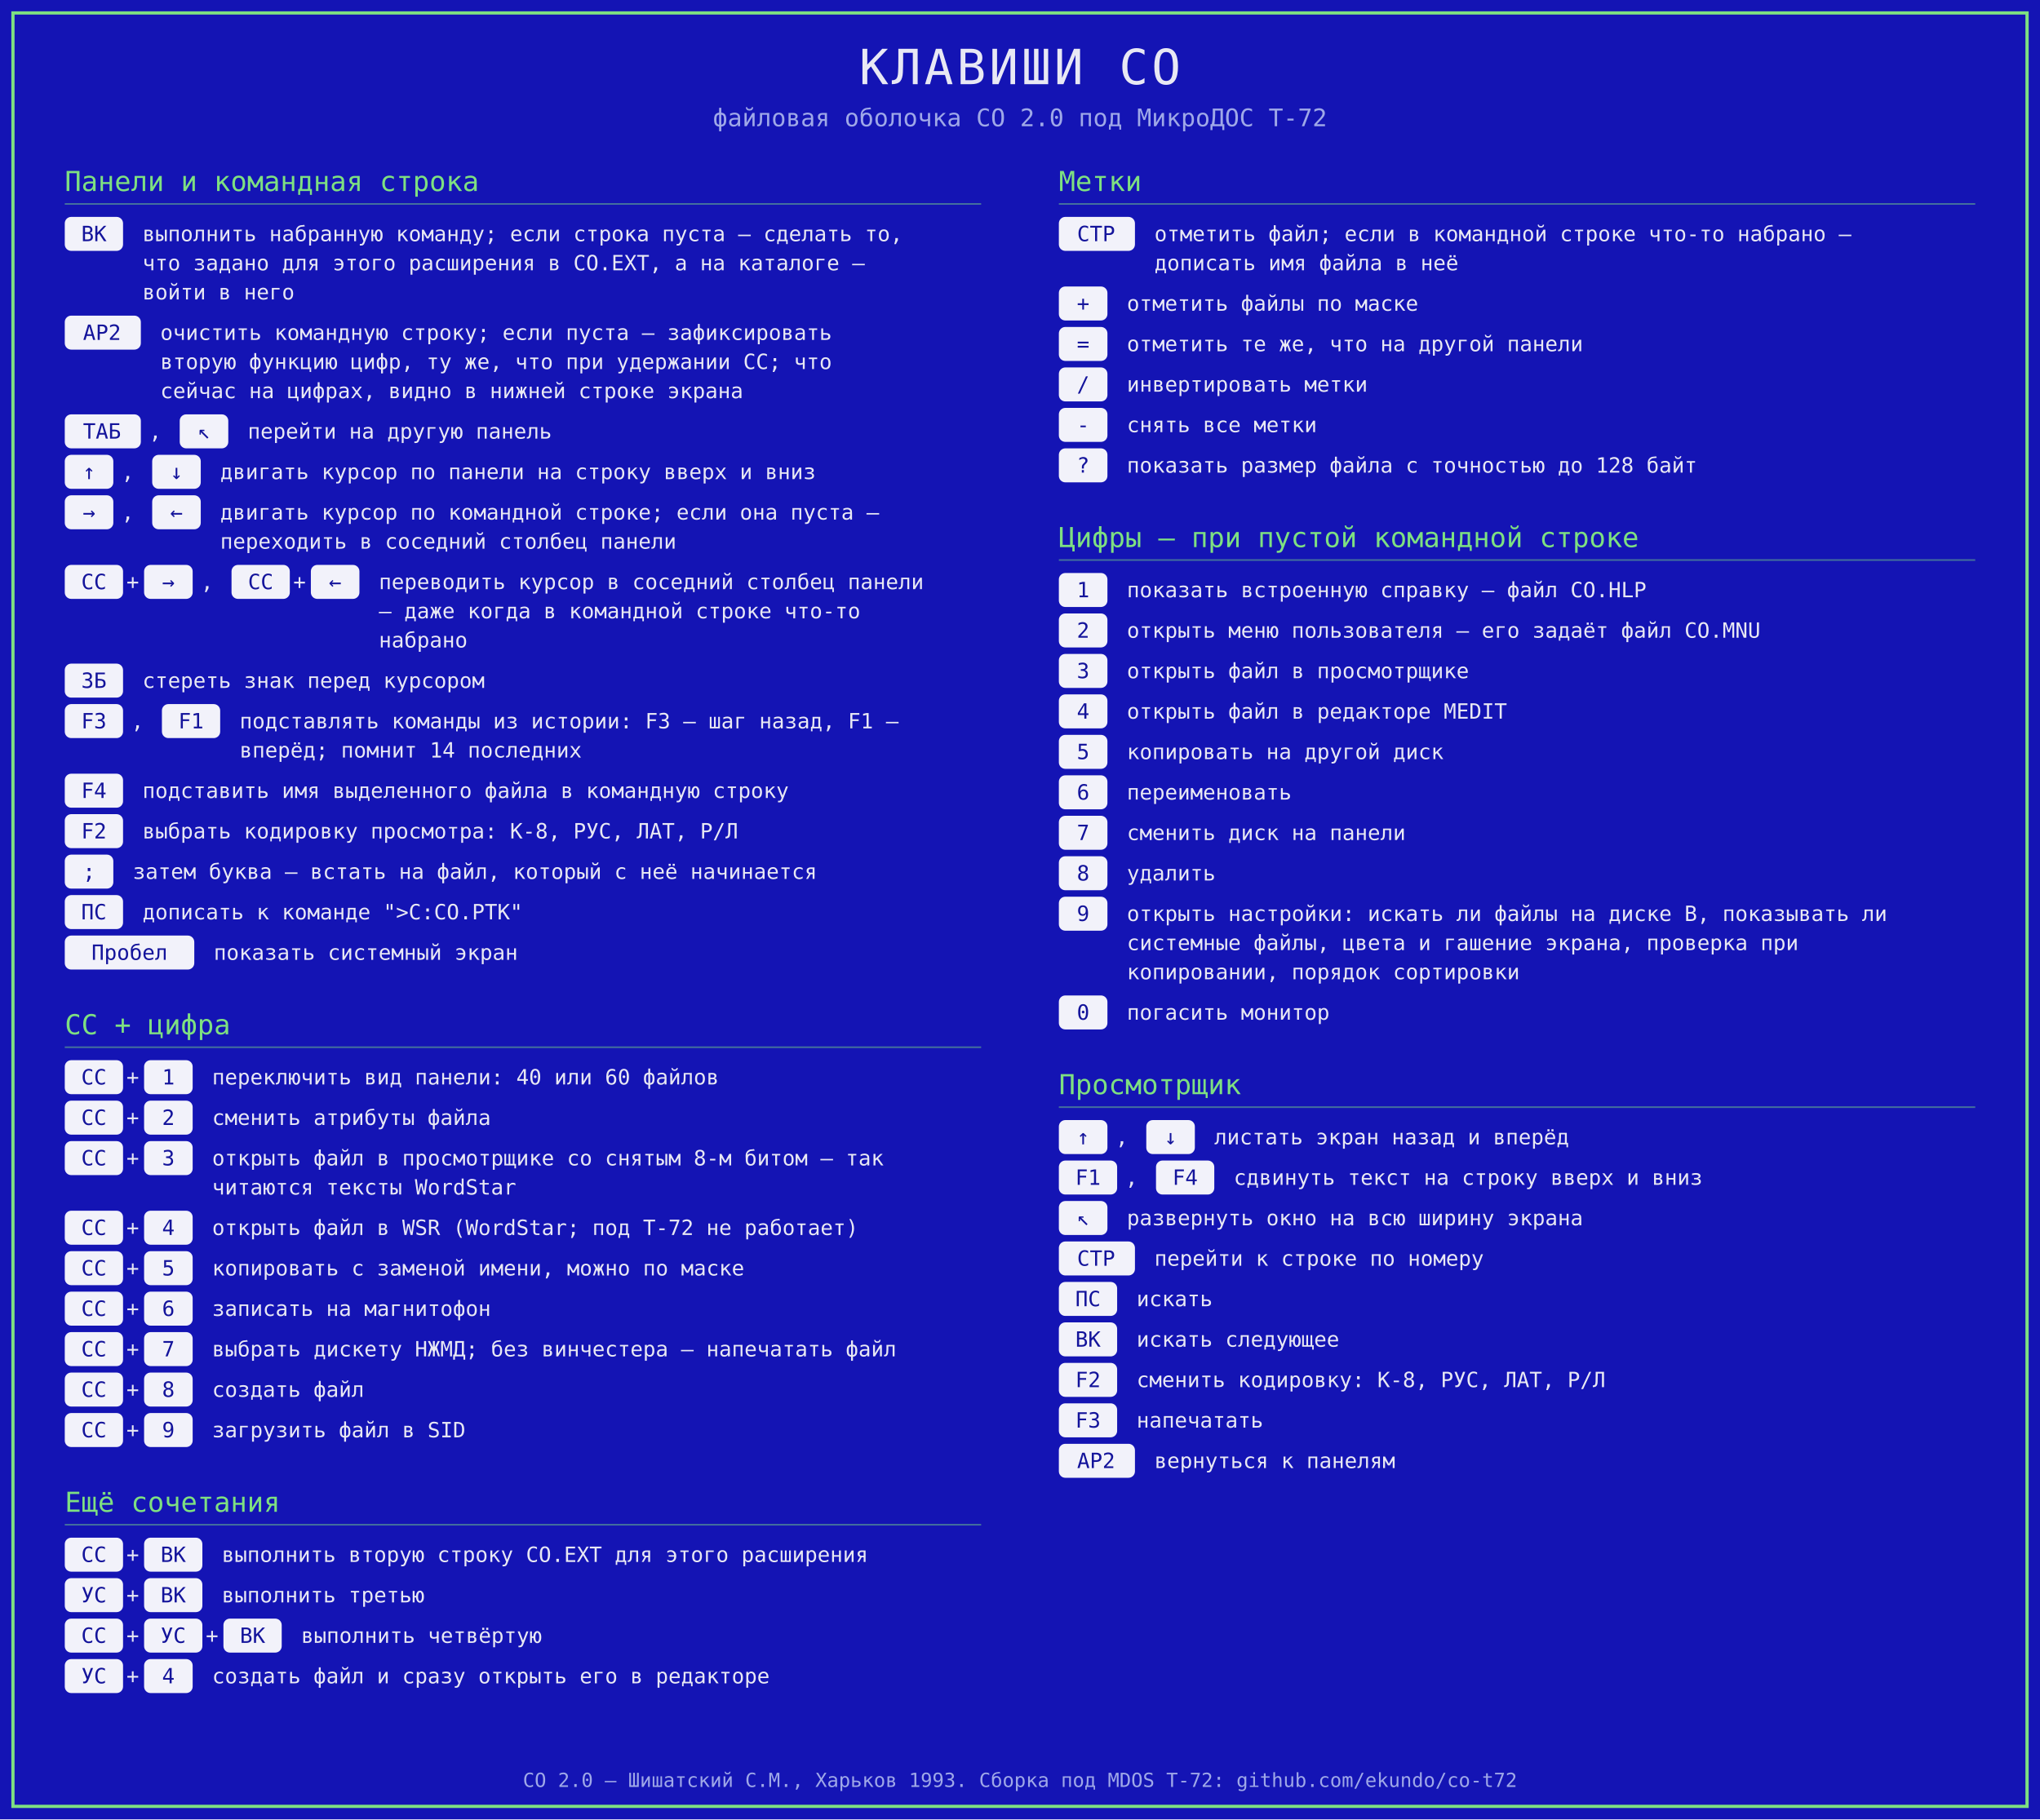
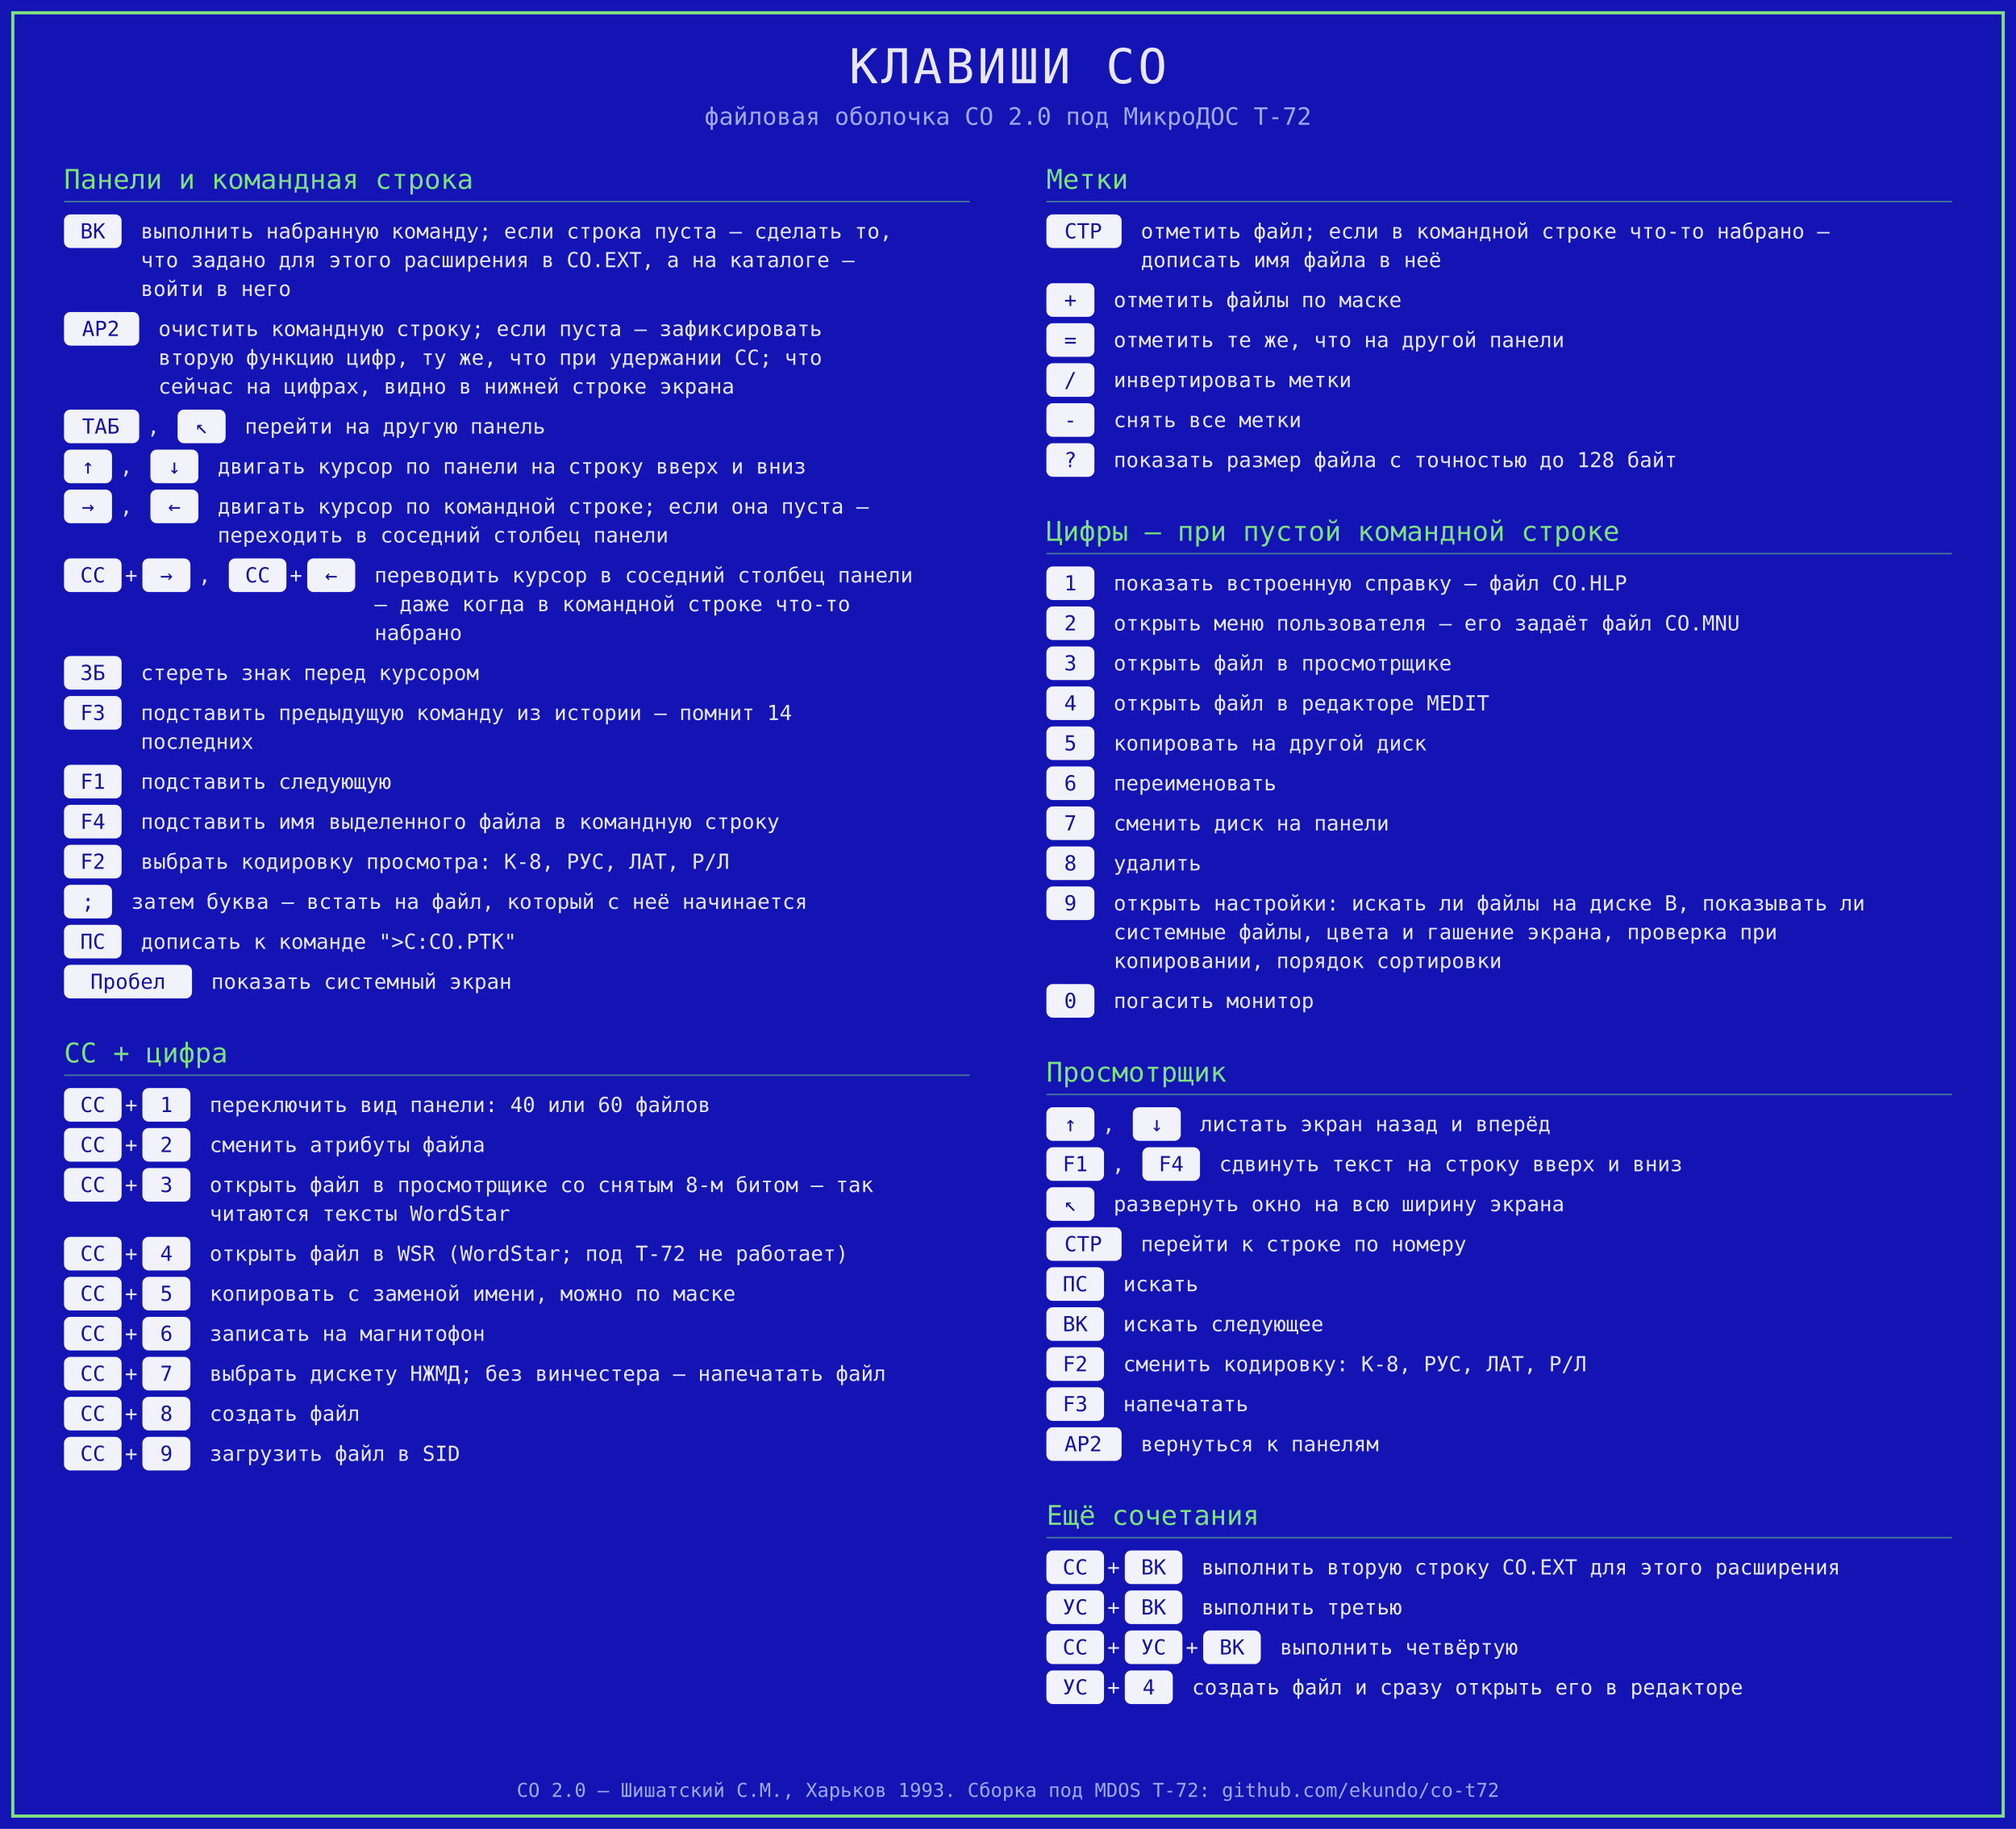
- <svg xmlns="http://www.w3.org/2000/svg" viewBox="0 0 1260 1124" width="1260" height="1124" font-family="Menlo, Consolas, &quot;DejaVu Sans Mono&quot;, monospace">
-   <rect width="1260" height="1124" fill="#1414b4" />
-   <rect x="8" y="8" width="1244" height="1108" fill="none" stroke="#7ee081" stroke-width="2" />
+ <svg xmlns="http://www.w3.org/2000/svg" viewBox="0 0 1260 1143" width="1260" height="1143" font-family="Menlo, Consolas, &quot;DejaVu Sans Mono&quot;, monospace">
+   <rect width="1260" height="1143" fill="#1414b4" />
+   <rect x="8" y="8" width="1244" height="1127" fill="none" stroke="#7ee081" stroke-width="2" />
  <text x="630" y="52" fill="#e8e8f4" font-size="30" text-anchor="middle" letter-spacing="2">КЛАВИШИ CO</text>
  <text x="630" y="78" fill="#9fa8e8" font-size="15" text-anchor="middle">файловая оболочка CO 2.0 под МикроДОС T-72</text>
  <text x="40" y="118" fill="#7ee081" font-size="17">Панели и командная строка</text>
  <line x1="40" y1="126" x2="606" y2="126" stroke="#7ee081" stroke-width="1" opacity="0.45" />
  <rect x="40" y="134" width="36" height="21" rx="4" fill="#f2f2fa" />
  <text x="58" y="149" fill="#14149b" font-size="13" text-anchor="middle">ВК</text>
  <text x="88" y="149" fill="#e8e8f4" font-size="13">выполнить набранную команду; если строка пуста — сделать то,</text>
  <text x="88" y="167" fill="#e8e8f4" font-size="13">что задано для этого расширения в CO.EXT, а на каталоге —</text>
  <text x="88" y="185" fill="#e8e8f4" font-size="13">войти в него</text>
  <rect x="40" y="195" width="47" height="21" rx="4" fill="#f2f2fa" />
  <text x="63" y="210" fill="#14149b" font-size="13" text-anchor="middle">АР2</text>
  <text x="99" y="210" fill="#e8e8f4" font-size="13">очистить командную строку; если пуста — зафиксировать</text>
  <text x="99" y="228" fill="#e8e8f4" font-size="13">вторую функцию цифр, ту же, что при удержании СС; что</text>
  <text x="99" y="246" fill="#e8e8f4" font-size="13">сейчас на цифрах, видно в нижней строке экрана</text>
  <rect x="40" y="256" width="47" height="21" rx="4" fill="#f2f2fa" />
  <text x="63" y="271" fill="#14149b" font-size="13" text-anchor="middle">ТАБ</text>
  <text x="92" y="271" fill="#e8e8f4" font-size="13">,</text>
  <rect x="111" y="256" width="30" height="21" rx="4" fill="#f2f2fa" />
  <text x="126" y="271" fill="#14149b" font-size="13" text-anchor="middle">↖</text>
  <text x="153" y="271" fill="#e8e8f4" font-size="13">перейти на другую панель</text>
  <rect x="40" y="281" width="30" height="21" rx="4" fill="#f2f2fa" />
  <text x="55" y="296" fill="#14149b" font-size="13" text-anchor="middle">↑</text>
  <text x="75" y="296" fill="#e8e8f4" font-size="13">,</text>
  <rect x="94" y="281" width="30" height="21" rx="4" fill="#f2f2fa" />
  <text x="109" y="296" fill="#14149b" font-size="13" text-anchor="middle">↓</text>
  <text x="136" y="296" fill="#e8e8f4" font-size="13">двигать курсор по панели на строку вверх и вниз</text>
  <rect x="40" y="306" width="30" height="21" rx="4" fill="#f2f2fa" />
  <text x="55" y="321" fill="#14149b" font-size="13" text-anchor="middle">→</text>
  <text x="75" y="321" fill="#e8e8f4" font-size="13">,</text>
  <rect x="94" y="306" width="30" height="21" rx="4" fill="#f2f2fa" />
  <text x="109" y="321" fill="#14149b" font-size="13" text-anchor="middle">←</text>
  <text x="136" y="321" fill="#e8e8f4" font-size="13">двигать курсор по командной строке; если она пуста —</text>
  <text x="136" y="339" fill="#e8e8f4" font-size="13">переходить в соседний столбец панели</text>
  <rect x="40" y="349" width="36" height="21" rx="4" fill="#f2f2fa" />
  <text x="58" y="364" fill="#14149b" font-size="13" text-anchor="middle">СС</text>
  <text x="82" y="364" fill="#e8e8f4" font-size="13" text-anchor="middle">+</text>
  <rect x="89" y="349" width="30" height="21" rx="4" fill="#f2f2fa" />
  <text x="104" y="364" fill="#14149b" font-size="13" text-anchor="middle">→</text>
  <text x="124" y="364" fill="#e8e8f4" font-size="13">,</text>
  <rect x="143" y="349" width="36" height="21" rx="4" fill="#f2f2fa" />
  <text x="161" y="364" fill="#14149b" font-size="13" text-anchor="middle">СС</text>
  <text x="185" y="364" fill="#e8e8f4" font-size="13" text-anchor="middle">+</text>
  <rect x="192" y="349" width="30" height="21" rx="4" fill="#f2f2fa" />
  <text x="207" y="364" fill="#14149b" font-size="13" text-anchor="middle">←</text>
  <text x="234" y="364" fill="#e8e8f4" font-size="13">переводить курсор в соседний столбец панели</text>
  <text x="234" y="382" fill="#e8e8f4" font-size="13">— даже когда в командной строке что-то</text>
  <text x="234" y="400" fill="#e8e8f4" font-size="13">набрано</text>
  <rect x="40" y="410" width="36" height="21" rx="4" fill="#f2f2fa" />
  <text x="58" y="425" fill="#14149b" font-size="13" text-anchor="middle">ЗБ</text>
  <text x="88" y="425" fill="#e8e8f4" font-size="13">стереть знак перед курсором</text>
  <rect x="40" y="435" width="36" height="21" rx="4" fill="#f2f2fa" />
  <text x="58" y="450" fill="#14149b" font-size="13" text-anchor="middle">F3</text>
-   <text x="81" y="450" fill="#e8e8f4" font-size="13">,</text>
-   <rect x="100" y="435" width="36" height="21" rx="4" fill="#f2f2fa" />
-   <text x="118" y="450" fill="#14149b" font-size="13" text-anchor="middle">F1</text>
-   <text x="148" y="450" fill="#e8e8f4" font-size="13">подставлять команды из истории: F3 — шаг назад, F1 —</text>
-   <text x="148" y="468" fill="#e8e8f4" font-size="13">вперёд; помнит 14 последних</text>
+   <text x="88" y="450" fill="#e8e8f4" font-size="13">подставить предыдущую команду из истории — помнит 14</text>
+   <text x="88" y="468" fill="#e8e8f4" font-size="13">последних</text>
  <rect x="40" y="478" width="36" height="21" rx="4" fill="#f2f2fa" />
-   <text x="58" y="493" fill="#14149b" font-size="13" text-anchor="middle">F4</text>
-   <text x="88" y="493" fill="#e8e8f4" font-size="13">подставить имя выделенного файла в командную строку</text>
+   <text x="58" y="493" fill="#14149b" font-size="13" text-anchor="middle">F1</text>
+   <text x="88" y="493" fill="#e8e8f4" font-size="13">подставить следующую</text>
  <rect x="40" y="503" width="36" height="21" rx="4" fill="#f2f2fa" />
-   <text x="58" y="518" fill="#14149b" font-size="13" text-anchor="middle">F2</text>
-   <text x="88" y="518" fill="#e8e8f4" font-size="13">выбрать кодировку просмотра: К-8, РУС, ЛАТ, Р/Л</text>
-   <rect x="40" y="528" width="30" height="21" rx="4" fill="#f2f2fa" />
-   <text x="55" y="543" fill="#14149b" font-size="13" text-anchor="middle">;</text>
-   <text x="82" y="543" fill="#e8e8f4" font-size="13">затем буква — встать на файл, который с неё начинается</text>
-   <rect x="40" y="553" width="36" height="21" rx="4" fill="#f2f2fa" />
-   <text x="58" y="568" fill="#14149b" font-size="13" text-anchor="middle">ПС</text>
-   <text x="88" y="568" fill="#e8e8f4" font-size="13">дописать к команде "&gt;C:CO.PTK"</text>
-   <rect x="40" y="578" width="80" height="21" rx="4" fill="#f2f2fa" />
-   <text x="80" y="593" fill="#14149b" font-size="13" text-anchor="middle">Пробел</text>
-   <text x="132" y="593" fill="#e8e8f4" font-size="13">показать системный экран</text>
-   <text x="40" y="639" fill="#7ee081" font-size="17">СС + цифра</text>
-   <line x1="40" y1="647" x2="606" y2="647" stroke="#7ee081" stroke-width="1" opacity="0.45" />
-   <rect x="40" y="655" width="36" height="21" rx="4" fill="#f2f2fa" />
-   <text x="58" y="670" fill="#14149b" font-size="13" text-anchor="middle">СС</text>
-   <text x="82" y="670" fill="#e8e8f4" font-size="13" text-anchor="middle">+</text>
-   <rect x="89" y="655" width="30" height="21" rx="4" fill="#f2f2fa" />
-   <text x="104" y="670" fill="#14149b" font-size="13" text-anchor="middle">1</text>
-   <text x="131" y="670" fill="#e8e8f4" font-size="13">переключить вид панели: 40 или 60 файлов</text>
+   <text x="58" y="518" fill="#14149b" font-size="13" text-anchor="middle">F4</text>
+   <text x="88" y="518" fill="#e8e8f4" font-size="13">подставить имя выделенного файла в командную строку</text>
+   <rect x="40" y="528" width="36" height="21" rx="4" fill="#f2f2fa" />
+   <text x="58" y="543" fill="#14149b" font-size="13" text-anchor="middle">F2</text>
+   <text x="88" y="543" fill="#e8e8f4" font-size="13">выбрать кодировку просмотра: К-8, РУС, ЛАТ, Р/Л</text>
+   <rect x="40" y="553" width="30" height="21" rx="4" fill="#f2f2fa" />
+   <text x="55" y="568" fill="#14149b" font-size="13" text-anchor="middle">;</text>
+   <text x="82" y="568" fill="#e8e8f4" font-size="13">затем буква — встать на файл, который с неё начинается</text>
+   <rect x="40" y="578" width="36" height="21" rx="4" fill="#f2f2fa" />
+   <text x="58" y="593" fill="#14149b" font-size="13" text-anchor="middle">ПС</text>
+   <text x="88" y="593" fill="#e8e8f4" font-size="13">дописать к команде "&gt;C:CO.PTK"</text>
+   <rect x="40" y="603" width="80" height="21" rx="4" fill="#f2f2fa" />
+   <text x="80" y="618" fill="#14149b" font-size="13" text-anchor="middle">Пробел</text>
+   <text x="132" y="618" fill="#e8e8f4" font-size="13">показать системный экран</text>
+   <text x="40" y="664" fill="#7ee081" font-size="17">СС + цифра</text>
+   <line x1="40" y1="672" x2="606" y2="672" stroke="#7ee081" stroke-width="1" opacity="0.45" />
  <rect x="40" y="680" width="36" height="21" rx="4" fill="#f2f2fa" />
  <text x="58" y="695" fill="#14149b" font-size="13" text-anchor="middle">СС</text>
  <text x="82" y="695" fill="#e8e8f4" font-size="13" text-anchor="middle">+</text>
  <rect x="89" y="680" width="30" height="21" rx="4" fill="#f2f2fa" />
-   <text x="104" y="695" fill="#14149b" font-size="13" text-anchor="middle">2</text>
-   <text x="131" y="695" fill="#e8e8f4" font-size="13">сменить атрибуты файла</text>
+   <text x="104" y="695" fill="#14149b" font-size="13" text-anchor="middle">1</text>
+   <text x="131" y="695" fill="#e8e8f4" font-size="13">переключить вид панели: 40 или 60 файлов</text>
  <rect x="40" y="705" width="36" height="21" rx="4" fill="#f2f2fa" />
  <text x="58" y="720" fill="#14149b" font-size="13" text-anchor="middle">СС</text>
  <text x="82" y="720" fill="#e8e8f4" font-size="13" text-anchor="middle">+</text>
  <rect x="89" y="705" width="30" height="21" rx="4" fill="#f2f2fa" />
-   <text x="104" y="720" fill="#14149b" font-size="13" text-anchor="middle">3</text>
-   <text x="131" y="720" fill="#e8e8f4" font-size="13">открыть файл в просмотрщике со снятым 8-м битом — так</text>
-   <text x="131" y="738" fill="#e8e8f4" font-size="13">читаются тексты WordStar</text>
-   <rect x="40" y="748" width="36" height="21" rx="4" fill="#f2f2fa" />
-   <text x="58" y="763" fill="#14149b" font-size="13" text-anchor="middle">СС</text>
-   <text x="82" y="763" fill="#e8e8f4" font-size="13" text-anchor="middle">+</text>
-   <rect x="89" y="748" width="30" height="21" rx="4" fill="#f2f2fa" />
-   <text x="104" y="763" fill="#14149b" font-size="13" text-anchor="middle">4</text>
-   <text x="131" y="763" fill="#e8e8f4" font-size="13">открыть файл в WSR (WordStar; под T-72 не работает)</text>
+   <text x="104" y="720" fill="#14149b" font-size="13" text-anchor="middle">2</text>
+   <text x="131" y="720" fill="#e8e8f4" font-size="13">сменить атрибуты файла</text>
+   <rect x="40" y="730" width="36" height="21" rx="4" fill="#f2f2fa" />
+   <text x="58" y="745" fill="#14149b" font-size="13" text-anchor="middle">СС</text>
+   <text x="82" y="745" fill="#e8e8f4" font-size="13" text-anchor="middle">+</text>
+   <rect x="89" y="730" width="30" height="21" rx="4" fill="#f2f2fa" />
+   <text x="104" y="745" fill="#14149b" font-size="13" text-anchor="middle">3</text>
+   <text x="131" y="745" fill="#e8e8f4" font-size="13">открыть файл в просмотрщике со снятым 8-м битом — так</text>
+   <text x="131" y="763" fill="#e8e8f4" font-size="13">читаются тексты WordStar</text>
  <rect x="40" y="773" width="36" height="21" rx="4" fill="#f2f2fa" />
  <text x="58" y="788" fill="#14149b" font-size="13" text-anchor="middle">СС</text>
  <text x="82" y="788" fill="#e8e8f4" font-size="13" text-anchor="middle">+</text>
  <rect x="89" y="773" width="30" height="21" rx="4" fill="#f2f2fa" />
-   <text x="104" y="788" fill="#14149b" font-size="13" text-anchor="middle">5</text>
-   <text x="131" y="788" fill="#e8e8f4" font-size="13">копировать с заменой имени, можно по маске</text>
+   <text x="104" y="788" fill="#14149b" font-size="13" text-anchor="middle">4</text>
+   <text x="131" y="788" fill="#e8e8f4" font-size="13">открыть файл в WSR (WordStar; под T-72 не работает)</text>
  <rect x="40" y="798" width="36" height="21" rx="4" fill="#f2f2fa" />
  <text x="58" y="813" fill="#14149b" font-size="13" text-anchor="middle">СС</text>
  <text x="82" y="813" fill="#e8e8f4" font-size="13" text-anchor="middle">+</text>
  <rect x="89" y="798" width="30" height="21" rx="4" fill="#f2f2fa" />
-   <text x="104" y="813" fill="#14149b" font-size="13" text-anchor="middle">6</text>
-   <text x="131" y="813" fill="#e8e8f4" font-size="13">записать на магнитофон</text>
+   <text x="104" y="813" fill="#14149b" font-size="13" text-anchor="middle">5</text>
+   <text x="131" y="813" fill="#e8e8f4" font-size="13">копировать с заменой имени, можно по маске</text>
  <rect x="40" y="823" width="36" height="21" rx="4" fill="#f2f2fa" />
  <text x="58" y="838" fill="#14149b" font-size="13" text-anchor="middle">СС</text>
  <text x="82" y="838" fill="#e8e8f4" font-size="13" text-anchor="middle">+</text>
  <rect x="89" y="823" width="30" height="21" rx="4" fill="#f2f2fa" />
-   <text x="104" y="838" fill="#14149b" font-size="13" text-anchor="middle">7</text>
-   <text x="131" y="838" fill="#e8e8f4" font-size="13">выбрать дискету НЖМД; без винчестера — напечатать файл</text>
+   <text x="104" y="838" fill="#14149b" font-size="13" text-anchor="middle">6</text>
+   <text x="131" y="838" fill="#e8e8f4" font-size="13">записать на магнитофон</text>
  <rect x="40" y="848" width="36" height="21" rx="4" fill="#f2f2fa" />
  <text x="58" y="863" fill="#14149b" font-size="13" text-anchor="middle">СС</text>
  <text x="82" y="863" fill="#e8e8f4" font-size="13" text-anchor="middle">+</text>
  <rect x="89" y="848" width="30" height="21" rx="4" fill="#f2f2fa" />
-   <text x="104" y="863" fill="#14149b" font-size="13" text-anchor="middle">8</text>
-   <text x="131" y="863" fill="#e8e8f4" font-size="13">создать файл</text>
+   <text x="104" y="863" fill="#14149b" font-size="13" text-anchor="middle">7</text>
+   <text x="131" y="863" fill="#e8e8f4" font-size="13">выбрать дискету НЖМД; без винчестера — напечатать файл</text>
  <rect x="40" y="873" width="36" height="21" rx="4" fill="#f2f2fa" />
  <text x="58" y="888" fill="#14149b" font-size="13" text-anchor="middle">СС</text>
  <text x="82" y="888" fill="#e8e8f4" font-size="13" text-anchor="middle">+</text>
  <rect x="89" y="873" width="30" height="21" rx="4" fill="#f2f2fa" />
-   <text x="104" y="888" fill="#14149b" font-size="13" text-anchor="middle">9</text>
-   <text x="131" y="888" fill="#e8e8f4" font-size="13">загрузить файл в SID</text>
-   <text x="40" y="934" fill="#7ee081" font-size="17">Ещё сочетания</text>
-   <line x1="40" y1="942" x2="606" y2="942" stroke="#7ee081" stroke-width="1" opacity="0.45" />
-   <rect x="40" y="950" width="36" height="21" rx="4" fill="#f2f2fa" />
-   <text x="58" y="965" fill="#14149b" font-size="13" text-anchor="middle">СС</text>
-   <text x="82" y="965" fill="#e8e8f4" font-size="13" text-anchor="middle">+</text>
-   <rect x="89" y="950" width="36" height="21" rx="4" fill="#f2f2fa" />
-   <text x="107" y="965" fill="#14149b" font-size="13" text-anchor="middle">ВК</text>
-   <text x="137" y="965" fill="#e8e8f4" font-size="13">выполнить вторую строку CO.EXT для этого расширения</text>
-   <rect x="40" y="975" width="36" height="21" rx="4" fill="#f2f2fa" />
-   <text x="58" y="990" fill="#14149b" font-size="13" text-anchor="middle">УС</text>
-   <text x="82" y="990" fill="#e8e8f4" font-size="13" text-anchor="middle">+</text>
-   <rect x="89" y="975" width="36" height="21" rx="4" fill="#f2f2fa" />
-   <text x="107" y="990" fill="#14149b" font-size="13" text-anchor="middle">ВК</text>
-   <text x="137" y="990" fill="#e8e8f4" font-size="13">выполнить третью</text>
-   <rect x="40" y="1000" width="36" height="21" rx="4" fill="#f2f2fa" />
-   <text x="58" y="1015" fill="#14149b" font-size="13" text-anchor="middle">СС</text>
-   <text x="82" y="1015" fill="#e8e8f4" font-size="13" text-anchor="middle">+</text>
-   <rect x="89" y="1000" width="36" height="21" rx="4" fill="#f2f2fa" />
-   <text x="107" y="1015" fill="#14149b" font-size="13" text-anchor="middle">УС</text>
-   <text x="131" y="1015" fill="#e8e8f4" font-size="13" text-anchor="middle">+</text>
-   <rect x="138" y="1000" width="36" height="21" rx="4" fill="#f2f2fa" />
-   <text x="156" y="1015" fill="#14149b" font-size="13" text-anchor="middle">ВК</text>
-   <text x="186" y="1015" fill="#e8e8f4" font-size="13">выполнить четвёртую</text>
-   <rect x="40" y="1025" width="36" height="21" rx="4" fill="#f2f2fa" />
-   <text x="58" y="1040" fill="#14149b" font-size="13" text-anchor="middle">УС</text>
-   <text x="82" y="1040" fill="#e8e8f4" font-size="13" text-anchor="middle">+</text>
-   <rect x="89" y="1025" width="30" height="21" rx="4" fill="#f2f2fa" />
-   <text x="104" y="1040" fill="#14149b" font-size="13" text-anchor="middle">4</text>
-   <text x="131" y="1040" fill="#e8e8f4" font-size="13">создать файл и сразу открыть его в редакторе</text>
+   <text x="104" y="888" fill="#14149b" font-size="13" text-anchor="middle">8</text>
+   <text x="131" y="888" fill="#e8e8f4" font-size="13">создать файл</text>
+   <rect x="40" y="898" width="36" height="21" rx="4" fill="#f2f2fa" />
+   <text x="58" y="913" fill="#14149b" font-size="13" text-anchor="middle">СС</text>
+   <text x="82" y="913" fill="#e8e8f4" font-size="13" text-anchor="middle">+</text>
+   <rect x="89" y="898" width="30" height="21" rx="4" fill="#f2f2fa" />
+   <text x="104" y="913" fill="#14149b" font-size="13" text-anchor="middle">9</text>
+   <text x="131" y="913" fill="#e8e8f4" font-size="13">загрузить файл в SID</text>
  <text x="654" y="118" fill="#7ee081" font-size="17">Метки</text>
  <line x1="654" y1="126" x2="1220" y2="126" stroke="#7ee081" stroke-width="1" opacity="0.45" />
  <rect x="654" y="134" width="47" height="21" rx="4" fill="#f2f2fa" />
  <text x="677" y="149" fill="#14149b" font-size="13" text-anchor="middle">СТР</text>
  <text x="713" y="149" fill="#e8e8f4" font-size="13">отметить файл; если в командной строке что-то набрано —</text>
  <text x="713" y="167" fill="#e8e8f4" font-size="13">дописать имя файла в неё</text>
  <rect x="654" y="177" width="30" height="21" rx="4" fill="#f2f2fa" />
  <text x="669" y="192" fill="#14149b" font-size="13" text-anchor="middle">+</text>
  <text x="696" y="192" fill="#e8e8f4" font-size="13">отметить файлы по маске</text>
  <rect x="654" y="202" width="30" height="21" rx="4" fill="#f2f2fa" />
  <text x="669" y="217" fill="#14149b" font-size="13" text-anchor="middle">=</text>
  <text x="696" y="217" fill="#e8e8f4" font-size="13">отметить те же, что на другой панели</text>
  <rect x="654" y="227" width="30" height="21" rx="4" fill="#f2f2fa" />
  <text x="669" y="242" fill="#14149b" font-size="13" text-anchor="middle">/</text>
  <text x="696" y="242" fill="#e8e8f4" font-size="13">инвертировать метки</text>
  <rect x="654" y="252" width="30" height="21" rx="4" fill="#f2f2fa" />
  <text x="669" y="267" fill="#14149b" font-size="13" text-anchor="middle">-</text>
  <text x="696" y="267" fill="#e8e8f4" font-size="13">снять все метки</text>
  <rect x="654" y="277" width="30" height="21" rx="4" fill="#f2f2fa" />
  <text x="669" y="292" fill="#14149b" font-size="13" text-anchor="middle">?</text>
  <text x="696" y="292" fill="#e8e8f4" font-size="13">показать размер файла с точностью до 128 байт</text>
  <text x="654" y="338" fill="#7ee081" font-size="17">Цифры — при пустой командной строке</text>
  <line x1="654" y1="346" x2="1220" y2="346" stroke="#7ee081" stroke-width="1" opacity="0.45" />
  <rect x="654" y="354" width="30" height="21" rx="4" fill="#f2f2fa" />
  <text x="669" y="369" fill="#14149b" font-size="13" text-anchor="middle">1</text>
  <text x="696" y="369" fill="#e8e8f4" font-size="13">показать встроенную справку — файл CO.HLP</text>
  <rect x="654" y="379" width="30" height="21" rx="4" fill="#f2f2fa" />
  <text x="669" y="394" fill="#14149b" font-size="13" text-anchor="middle">2</text>
  <text x="696" y="394" fill="#e8e8f4" font-size="13">открыть меню пользователя — его задаёт файл CO.MNU</text>
  <rect x="654" y="404" width="30" height="21" rx="4" fill="#f2f2fa" />
  <text x="669" y="419" fill="#14149b" font-size="13" text-anchor="middle">3</text>
  <text x="696" y="419" fill="#e8e8f4" font-size="13">открыть файл в просмотрщике</text>
  <rect x="654" y="429" width="30" height="21" rx="4" fill="#f2f2fa" />
  <text x="669" y="444" fill="#14149b" font-size="13" text-anchor="middle">4</text>
  <text x="696" y="444" fill="#e8e8f4" font-size="13">открыть файл в редакторе MEDIT</text>
  <rect x="654" y="454" width="30" height="21" rx="4" fill="#f2f2fa" />
  <text x="669" y="469" fill="#14149b" font-size="13" text-anchor="middle">5</text>
  <text x="696" y="469" fill="#e8e8f4" font-size="13">копировать на другой диск</text>
  <rect x="654" y="479" width="30" height="21" rx="4" fill="#f2f2fa" />
  <text x="669" y="494" fill="#14149b" font-size="13" text-anchor="middle">6</text>
  <text x="696" y="494" fill="#e8e8f4" font-size="13">переименовать</text>
  <rect x="654" y="504" width="30" height="21" rx="4" fill="#f2f2fa" />
  <text x="669" y="519" fill="#14149b" font-size="13" text-anchor="middle">7</text>
  <text x="696" y="519" fill="#e8e8f4" font-size="13">сменить диск на панели</text>
  <rect x="654" y="529" width="30" height="21" rx="4" fill="#f2f2fa" />
  <text x="669" y="544" fill="#14149b" font-size="13" text-anchor="middle">8</text>
  <text x="696" y="544" fill="#e8e8f4" font-size="13">удалить</text>
  <rect x="654" y="554" width="30" height="21" rx="4" fill="#f2f2fa" />
  <text x="669" y="569" fill="#14149b" font-size="13" text-anchor="middle">9</text>
  <text x="696" y="569" fill="#e8e8f4" font-size="13">открыть настройки: искать ли файлы на диске B, показывать ли</text>
  <text x="696" y="587" fill="#e8e8f4" font-size="13">системные файлы, цвета и гашение экрана, проверка при</text>
  <text x="696" y="605" fill="#e8e8f4" font-size="13">копировании, порядок сортировки</text>
  <rect x="654" y="615" width="30" height="21" rx="4" fill="#f2f2fa" />
  <text x="669" y="630" fill="#14149b" font-size="13" text-anchor="middle">0</text>
  <text x="696" y="630" fill="#e8e8f4" font-size="13">погасить монитор</text>
  <text x="654" y="676" fill="#7ee081" font-size="17">Просмотрщик</text>
  <line x1="654" y1="684" x2="1220" y2="684" stroke="#7ee081" stroke-width="1" opacity="0.45" />
  <rect x="654" y="692" width="30" height="21" rx="4" fill="#f2f2fa" />
  <text x="669" y="707" fill="#14149b" font-size="13" text-anchor="middle">↑</text>
  <text x="689" y="707" fill="#e8e8f4" font-size="13">,</text>
  <rect x="708" y="692" width="30" height="21" rx="4" fill="#f2f2fa" />
  <text x="723" y="707" fill="#14149b" font-size="13" text-anchor="middle">↓</text>
  <text x="750" y="707" fill="#e8e8f4" font-size="13">листать экран назад и вперёд</text>
  <rect x="654" y="717" width="36" height="21" rx="4" fill="#f2f2fa" />
  <text x="672" y="732" fill="#14149b" font-size="13" text-anchor="middle">F1</text>
  <text x="695" y="732" fill="#e8e8f4" font-size="13">,</text>
  <rect x="714" y="717" width="36" height="21" rx="4" fill="#f2f2fa" />
  <text x="732" y="732" fill="#14149b" font-size="13" text-anchor="middle">F4</text>
  <text x="762" y="732" fill="#e8e8f4" font-size="13">сдвинуть текст на строку вверх и вниз</text>
  <rect x="654" y="742" width="30" height="21" rx="4" fill="#f2f2fa" />
  <text x="669" y="757" fill="#14149b" font-size="13" text-anchor="middle">↖</text>
  <text x="696" y="757" fill="#e8e8f4" font-size="13">развернуть окно на всю ширину экрана</text>
  <rect x="654" y="767" width="47" height="21" rx="4" fill="#f2f2fa" />
  <text x="677" y="782" fill="#14149b" font-size="13" text-anchor="middle">СТР</text>
  <text x="713" y="782" fill="#e8e8f4" font-size="13">перейти к строке по номеру</text>
  <rect x="654" y="792" width="36" height="21" rx="4" fill="#f2f2fa" />
  <text x="672" y="807" fill="#14149b" font-size="13" text-anchor="middle">ПС</text>
  <text x="702" y="807" fill="#e8e8f4" font-size="13">искать</text>
  <rect x="654" y="817" width="36" height="21" rx="4" fill="#f2f2fa" />
  <text x="672" y="832" fill="#14149b" font-size="13" text-anchor="middle">ВК</text>
  <text x="702" y="832" fill="#e8e8f4" font-size="13">искать следующее</text>
  <rect x="654" y="842" width="36" height="21" rx="4" fill="#f2f2fa" />
  <text x="672" y="857" fill="#14149b" font-size="13" text-anchor="middle">F2</text>
  <text x="702" y="857" fill="#e8e8f4" font-size="13">сменить кодировку: К-8, РУС, ЛАТ, Р/Л</text>
  <rect x="654" y="867" width="36" height="21" rx="4" fill="#f2f2fa" />
  <text x="672" y="882" fill="#14149b" font-size="13" text-anchor="middle">F3</text>
  <text x="702" y="882" fill="#e8e8f4" font-size="13">напечатать</text>
  <rect x="654" y="892" width="47" height="21" rx="4" fill="#f2f2fa" />
  <text x="677" y="907" fill="#14149b" font-size="13" text-anchor="middle">АР2</text>
  <text x="713" y="907" fill="#e8e8f4" font-size="13">вернуться к панелям</text>
-   <text x="630" y="1104" fill="#9fa8e8" font-size="12" text-anchor="middle">CO 2.0 — Шишатский С.М., Харьков 1993. Сборка под MDOS T-72: github.com/ekundo/co-t72</text>
+   <text x="654" y="953" fill="#7ee081" font-size="17">Ещё сочетания</text>
+   <line x1="654" y1="961" x2="1220" y2="961" stroke="#7ee081" stroke-width="1" opacity="0.45" />
+   <rect x="654" y="969" width="36" height="21" rx="4" fill="#f2f2fa" />
+   <text x="672" y="984" fill="#14149b" font-size="13" text-anchor="middle">СС</text>
+   <text x="696" y="984" fill="#e8e8f4" font-size="13" text-anchor="middle">+</text>
+   <rect x="703" y="969" width="36" height="21" rx="4" fill="#f2f2fa" />
+   <text x="721" y="984" fill="#14149b" font-size="13" text-anchor="middle">ВК</text>
+   <text x="751" y="984" fill="#e8e8f4" font-size="13">выполнить вторую строку CO.EXT для этого расширения</text>
+   <rect x="654" y="994" width="36" height="21" rx="4" fill="#f2f2fa" />
+   <text x="672" y="1009" fill="#14149b" font-size="13" text-anchor="middle">УС</text>
+   <text x="696" y="1009" fill="#e8e8f4" font-size="13" text-anchor="middle">+</text>
+   <rect x="703" y="994" width="36" height="21" rx="4" fill="#f2f2fa" />
+   <text x="721" y="1009" fill="#14149b" font-size="13" text-anchor="middle">ВК</text>
+   <text x="751" y="1009" fill="#e8e8f4" font-size="13">выполнить третью</text>
+   <rect x="654" y="1019" width="36" height="21" rx="4" fill="#f2f2fa" />
+   <text x="672" y="1034" fill="#14149b" font-size="13" text-anchor="middle">СС</text>
+   <text x="696" y="1034" fill="#e8e8f4" font-size="13" text-anchor="middle">+</text>
+   <rect x="703" y="1019" width="36" height="21" rx="4" fill="#f2f2fa" />
+   <text x="721" y="1034" fill="#14149b" font-size="13" text-anchor="middle">УС</text>
+   <text x="745" y="1034" fill="#e8e8f4" font-size="13" text-anchor="middle">+</text>
+   <rect x="752" y="1019" width="36" height="21" rx="4" fill="#f2f2fa" />
+   <text x="770" y="1034" fill="#14149b" font-size="13" text-anchor="middle">ВК</text>
+   <text x="800" y="1034" fill="#e8e8f4" font-size="13">выполнить четвёртую</text>
+   <rect x="654" y="1044" width="36" height="21" rx="4" fill="#f2f2fa" />
+   <text x="672" y="1059" fill="#14149b" font-size="13" text-anchor="middle">УС</text>
+   <text x="696" y="1059" fill="#e8e8f4" font-size="13" text-anchor="middle">+</text>
+   <rect x="703" y="1044" width="30" height="21" rx="4" fill="#f2f2fa" />
+   <text x="718" y="1059" fill="#14149b" font-size="13" text-anchor="middle">4</text>
+   <text x="745" y="1059" fill="#e8e8f4" font-size="13">создать файл и сразу открыть его в редакторе</text>
+   <text x="630" y="1123" fill="#9fa8e8" font-size="12" text-anchor="middle">CO 2.0 — Шишатский С.М., Харьков 1993. Сборка под MDOS T-72: github.com/ekundo/co-t72</text>
</svg>
